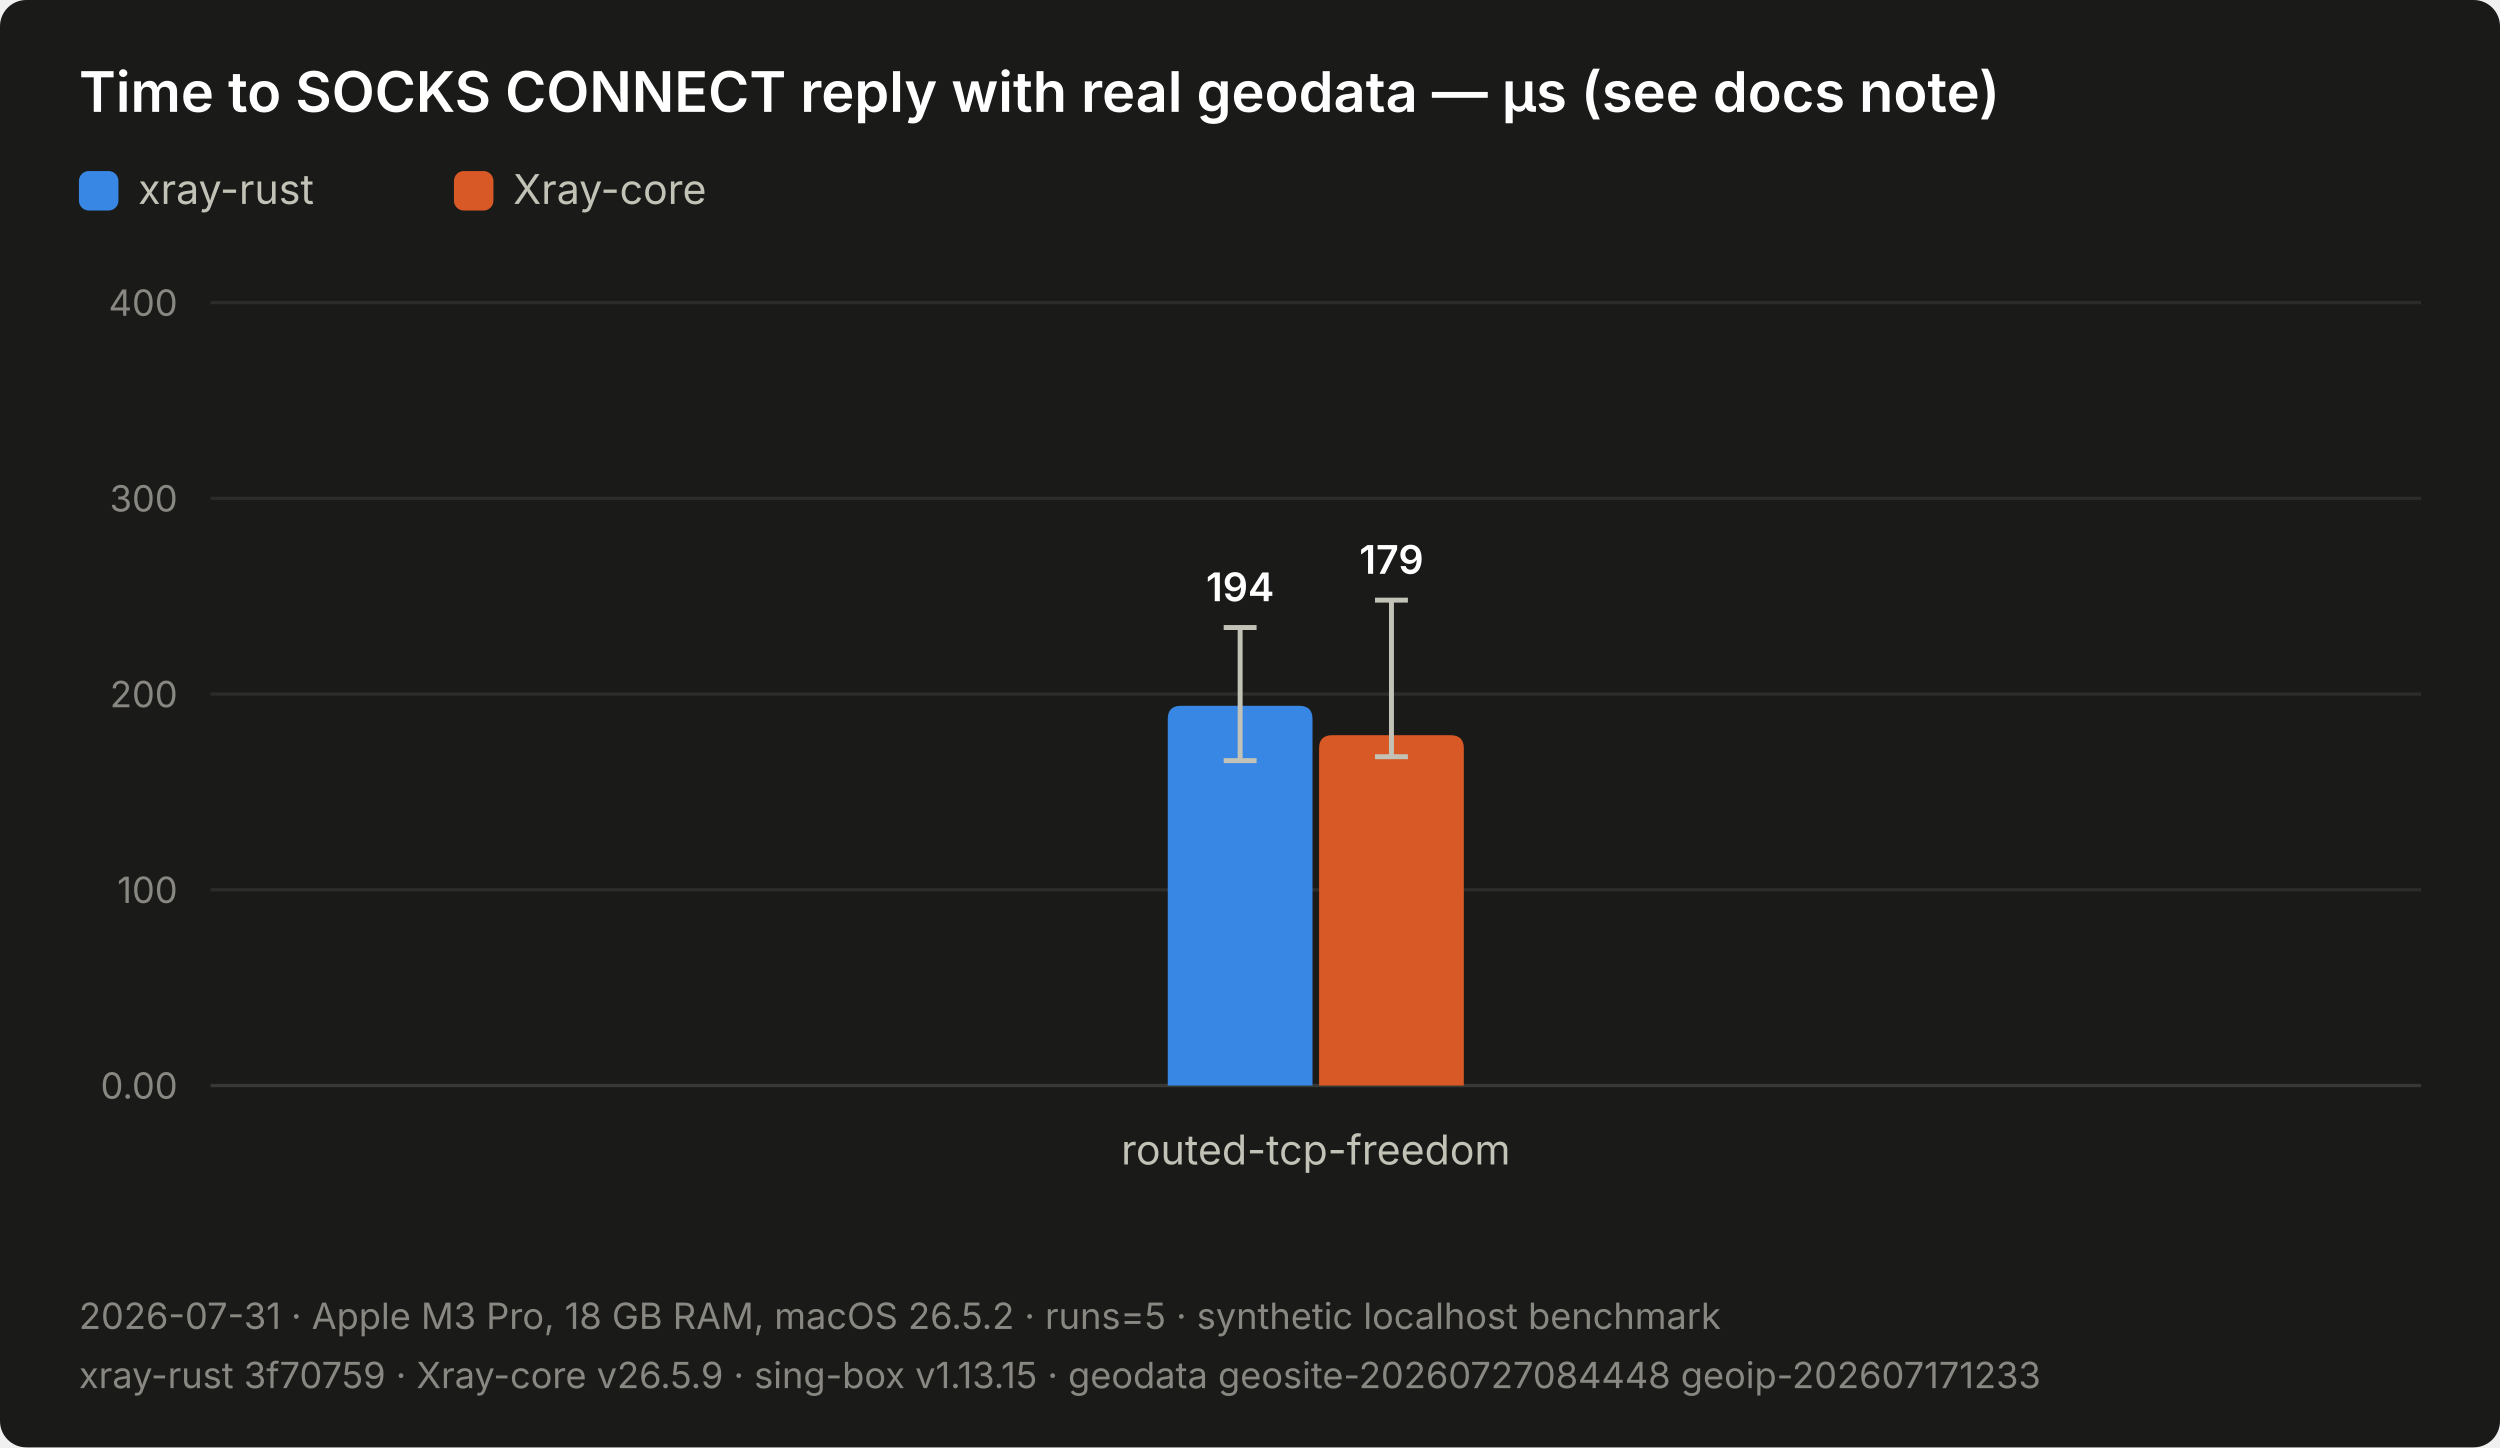
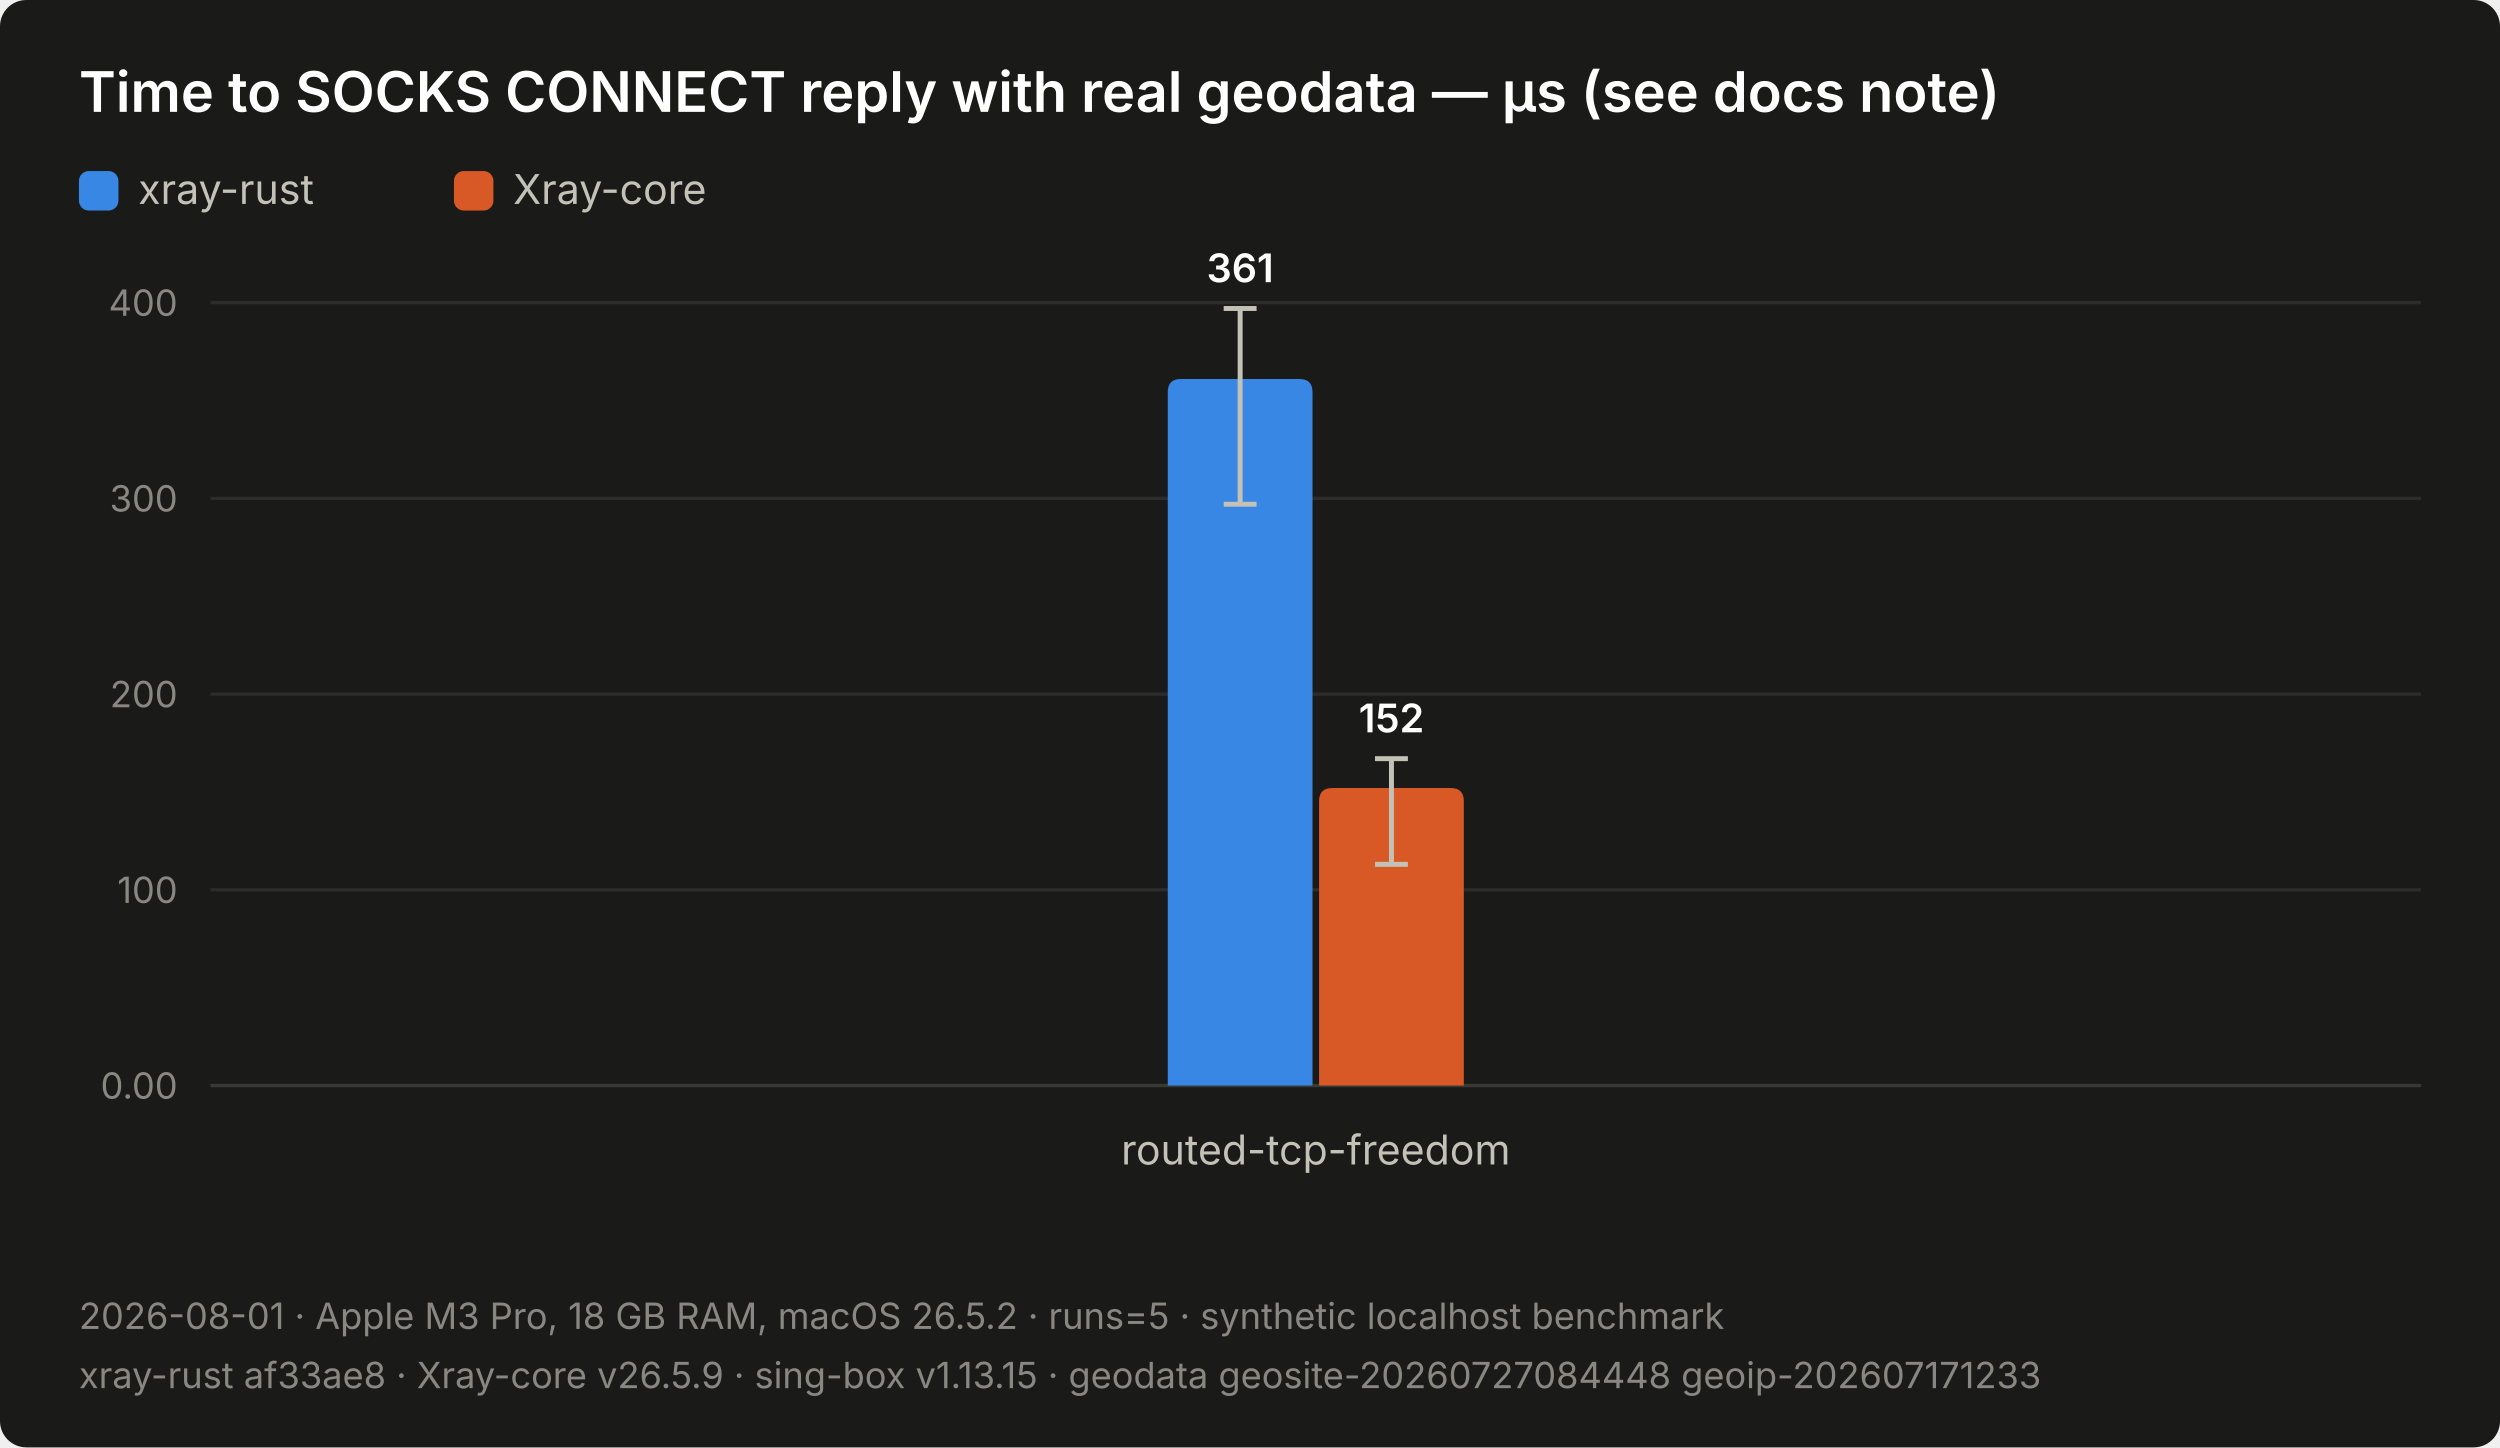
<svg xmlns="http://www.w3.org/2000/svg" width="760" height="440" viewBox="0 0 760 440" role="img" aria-label="Time to SOCKS CONNECT reply with real geodata — µs (see docs note)">
  <rect width="760" height="440" fill="#1a1a19" rx="8" />
  <text x="24" y="34" font-family="system-ui, -apple-system, 'Segoe UI', sans-serif" font-size="17" font-weight="600" fill="#ffffff">Time to SOCKS CONNECT reply with real geodata — µs (see docs note)</text>
  <rect x="24.00" y="52" width="12" height="12" rx="3" fill="#3987e5" />
  <text x="42.00" y="62" font-family="system-ui, -apple-system, 'Segoe UI', sans-serif" font-size="12.5" fill="#c3c2b7">xray-rust</text>
  <rect x="138.00" y="52" width="12" height="12" rx="3" fill="#d95926" />
  <text x="156.00" y="62" font-family="system-ui, -apple-system, 'Segoe UI', sans-serif" font-size="12.5" fill="#c3c2b7">Xray-core</text>
  <text x="54" y="334.00" font-family="system-ui, -apple-system, 'Segoe UI', sans-serif" font-size="11" fill="#898781" text-anchor="end">0.00</text>
  <line x1="64" y1="270.50" x2="736" y2="270.50" stroke="#2c2c2a" stroke-width="1" />
  <text x="54" y="274.50" font-family="system-ui, -apple-system, 'Segoe UI', sans-serif" font-size="11" fill="#898781" text-anchor="end">100</text>
  <line x1="64" y1="211.00" x2="736" y2="211.00" stroke="#2c2c2a" stroke-width="1" />
  <text x="54" y="215.00" font-family="system-ui, -apple-system, 'Segoe UI', sans-serif" font-size="11" fill="#898781" text-anchor="end">200</text>
  <line x1="64" y1="151.50" x2="736" y2="151.50" stroke="#2c2c2a" stroke-width="1" />
  <text x="54" y="155.50" font-family="system-ui, -apple-system, 'Segoe UI', sans-serif" font-size="11" fill="#898781" text-anchor="end">300</text>
  <line x1="64" y1="92.00" x2="736" y2="92.00" stroke="#2c2c2a" stroke-width="1" />
  <text x="54" y="96.00" font-family="system-ui, -apple-system, 'Segoe UI', sans-serif" font-size="11" fill="#898781" text-anchor="end">400</text>
  <line x1="64" y1="330" x2="736" y2="330" stroke="#383835" stroke-width="1" />
-   <path d="M 355.00 330.00 L 355.00 218.57 Q 355.00 214.57 359.00 214.57 L 395.00 214.57 Q 399.00 214.57 399.00 218.57 L 399.00 330.00 Z" fill="#3987e5" />
-   <line x1="377.00" y1="231.23" x2="377.00" y2="190.77" stroke="#c3c2b7" stroke-width="1.5" />
-   <line x1="372.00" y1="231.23" x2="382.00" y2="231.23" stroke="#c3c2b7" stroke-width="1.5" />
-   <line x1="372.00" y1="190.77" x2="382.00" y2="190.77" stroke="#c3c2b7" stroke-width="1.5" />
-   <text x="377.00" y="182.77" font-family="system-ui, -apple-system, 'Segoe UI', sans-serif" font-size="12" font-weight="600" fill="#ffffff" text-anchor="middle">194</text>
-   <path d="M 401.00 330.00 L 401.00 227.50 Q 401.00 223.50 405.00 223.50 L 441.00 223.50 Q 445.00 223.50 445.00 227.50 L 445.00 330.00 Z" fill="#d95926" />
-   <line x1="423.00" y1="230.04" x2="423.00" y2="182.44" stroke="#c3c2b7" stroke-width="1.5" />
-   <line x1="418.00" y1="230.04" x2="428.00" y2="230.04" stroke="#c3c2b7" stroke-width="1.5" />
-   <line x1="418.00" y1="182.44" x2="428.00" y2="182.44" stroke="#c3c2b7" stroke-width="1.5" />
-   <text x="423.00" y="174.44" font-family="system-ui, -apple-system, 'Segoe UI', sans-serif" font-size="12" font-weight="600" fill="#ffffff" text-anchor="middle">179</text>
+   <path d="M 355.00 330.00 L 355.00 119.21 Q 355.00 115.21 359.00 115.21 L 395.00 115.21 Q 399.00 115.21 399.00 119.21 L 399.00 330.00 Z" fill="#3987e5" />
+   <line x1="377.00" y1="153.28" x2="377.00" y2="93.78" stroke="#c3c2b7" stroke-width="1.5" />
+   <line x1="372.00" y1="153.28" x2="382.00" y2="153.28" stroke="#c3c2b7" stroke-width="1.5" />
+   <line x1="372.00" y1="93.78" x2="382.00" y2="93.78" stroke="#c3c2b7" stroke-width="1.5" />
+   <text x="377.00" y="85.78" font-family="system-ui, -apple-system, 'Segoe UI', sans-serif" font-size="12" font-weight="600" fill="#ffffff" text-anchor="middle">361</text>
+   <path d="M 401.00 330.00 L 401.00 243.56 Q 401.00 239.56 405.00 239.56 L 441.00 239.56 Q 445.00 239.56 445.00 243.56 L 445.00 330.00 Z" fill="#d95926" />
+   <line x1="423.00" y1="262.76" x2="423.00" y2="230.63" stroke="#c3c2b7" stroke-width="1.5" />
+   <line x1="418.00" y1="262.76" x2="428.00" y2="262.76" stroke="#c3c2b7" stroke-width="1.5" />
+   <line x1="418.00" y1="230.63" x2="428.00" y2="230.63" stroke="#c3c2b7" stroke-width="1.5" />
+   <text x="423.00" y="222.63" font-family="system-ui, -apple-system, 'Segoe UI', sans-serif" font-size="12" font-weight="600" fill="#ffffff" text-anchor="middle">152</text>
  <text x="400.00" y="354" font-family="system-ui, -apple-system, 'Segoe UI', sans-serif" font-size="12.5" fill="#c3c2b7" text-anchor="middle">routed-tcp-freedom</text>
-   <text x="24" y="404" font-family="system-ui, -apple-system, 'Segoe UI', sans-serif" font-size="11" fill="#898781">2026-07-31 · Apple M3 Pro, 18 GB RAM, macOS 26.5.2 · runs=5 · synthetic localhost benchmark</text>
-   <text x="24" y="422" font-family="system-ui, -apple-system, 'Segoe UI', sans-serif" font-size="11" fill="#898781">xray-rust 3f70759 · Xray-core v26.5.9 · sing-box v1.13.15 · geodata geosite-20260727084448 geoip-202607171233</text>
+   <text x="24" y="404" font-family="system-ui, -apple-system, 'Segoe UI', sans-serif" font-size="11" fill="#898781">2026-08-01 · Apple M3 Pro, 18 GB RAM, macOS 26.5.2 · runs=5 · synthetic localhost benchmark</text>
+   <text x="24" y="422" font-family="system-ui, -apple-system, 'Segoe UI', sans-serif" font-size="11" fill="#898781">xray-rust af33ae8 · Xray-core v26.5.9 · sing-box v1.13.15 · geodata geosite-20260727084448 geoip-202607171233</text>
</svg>
